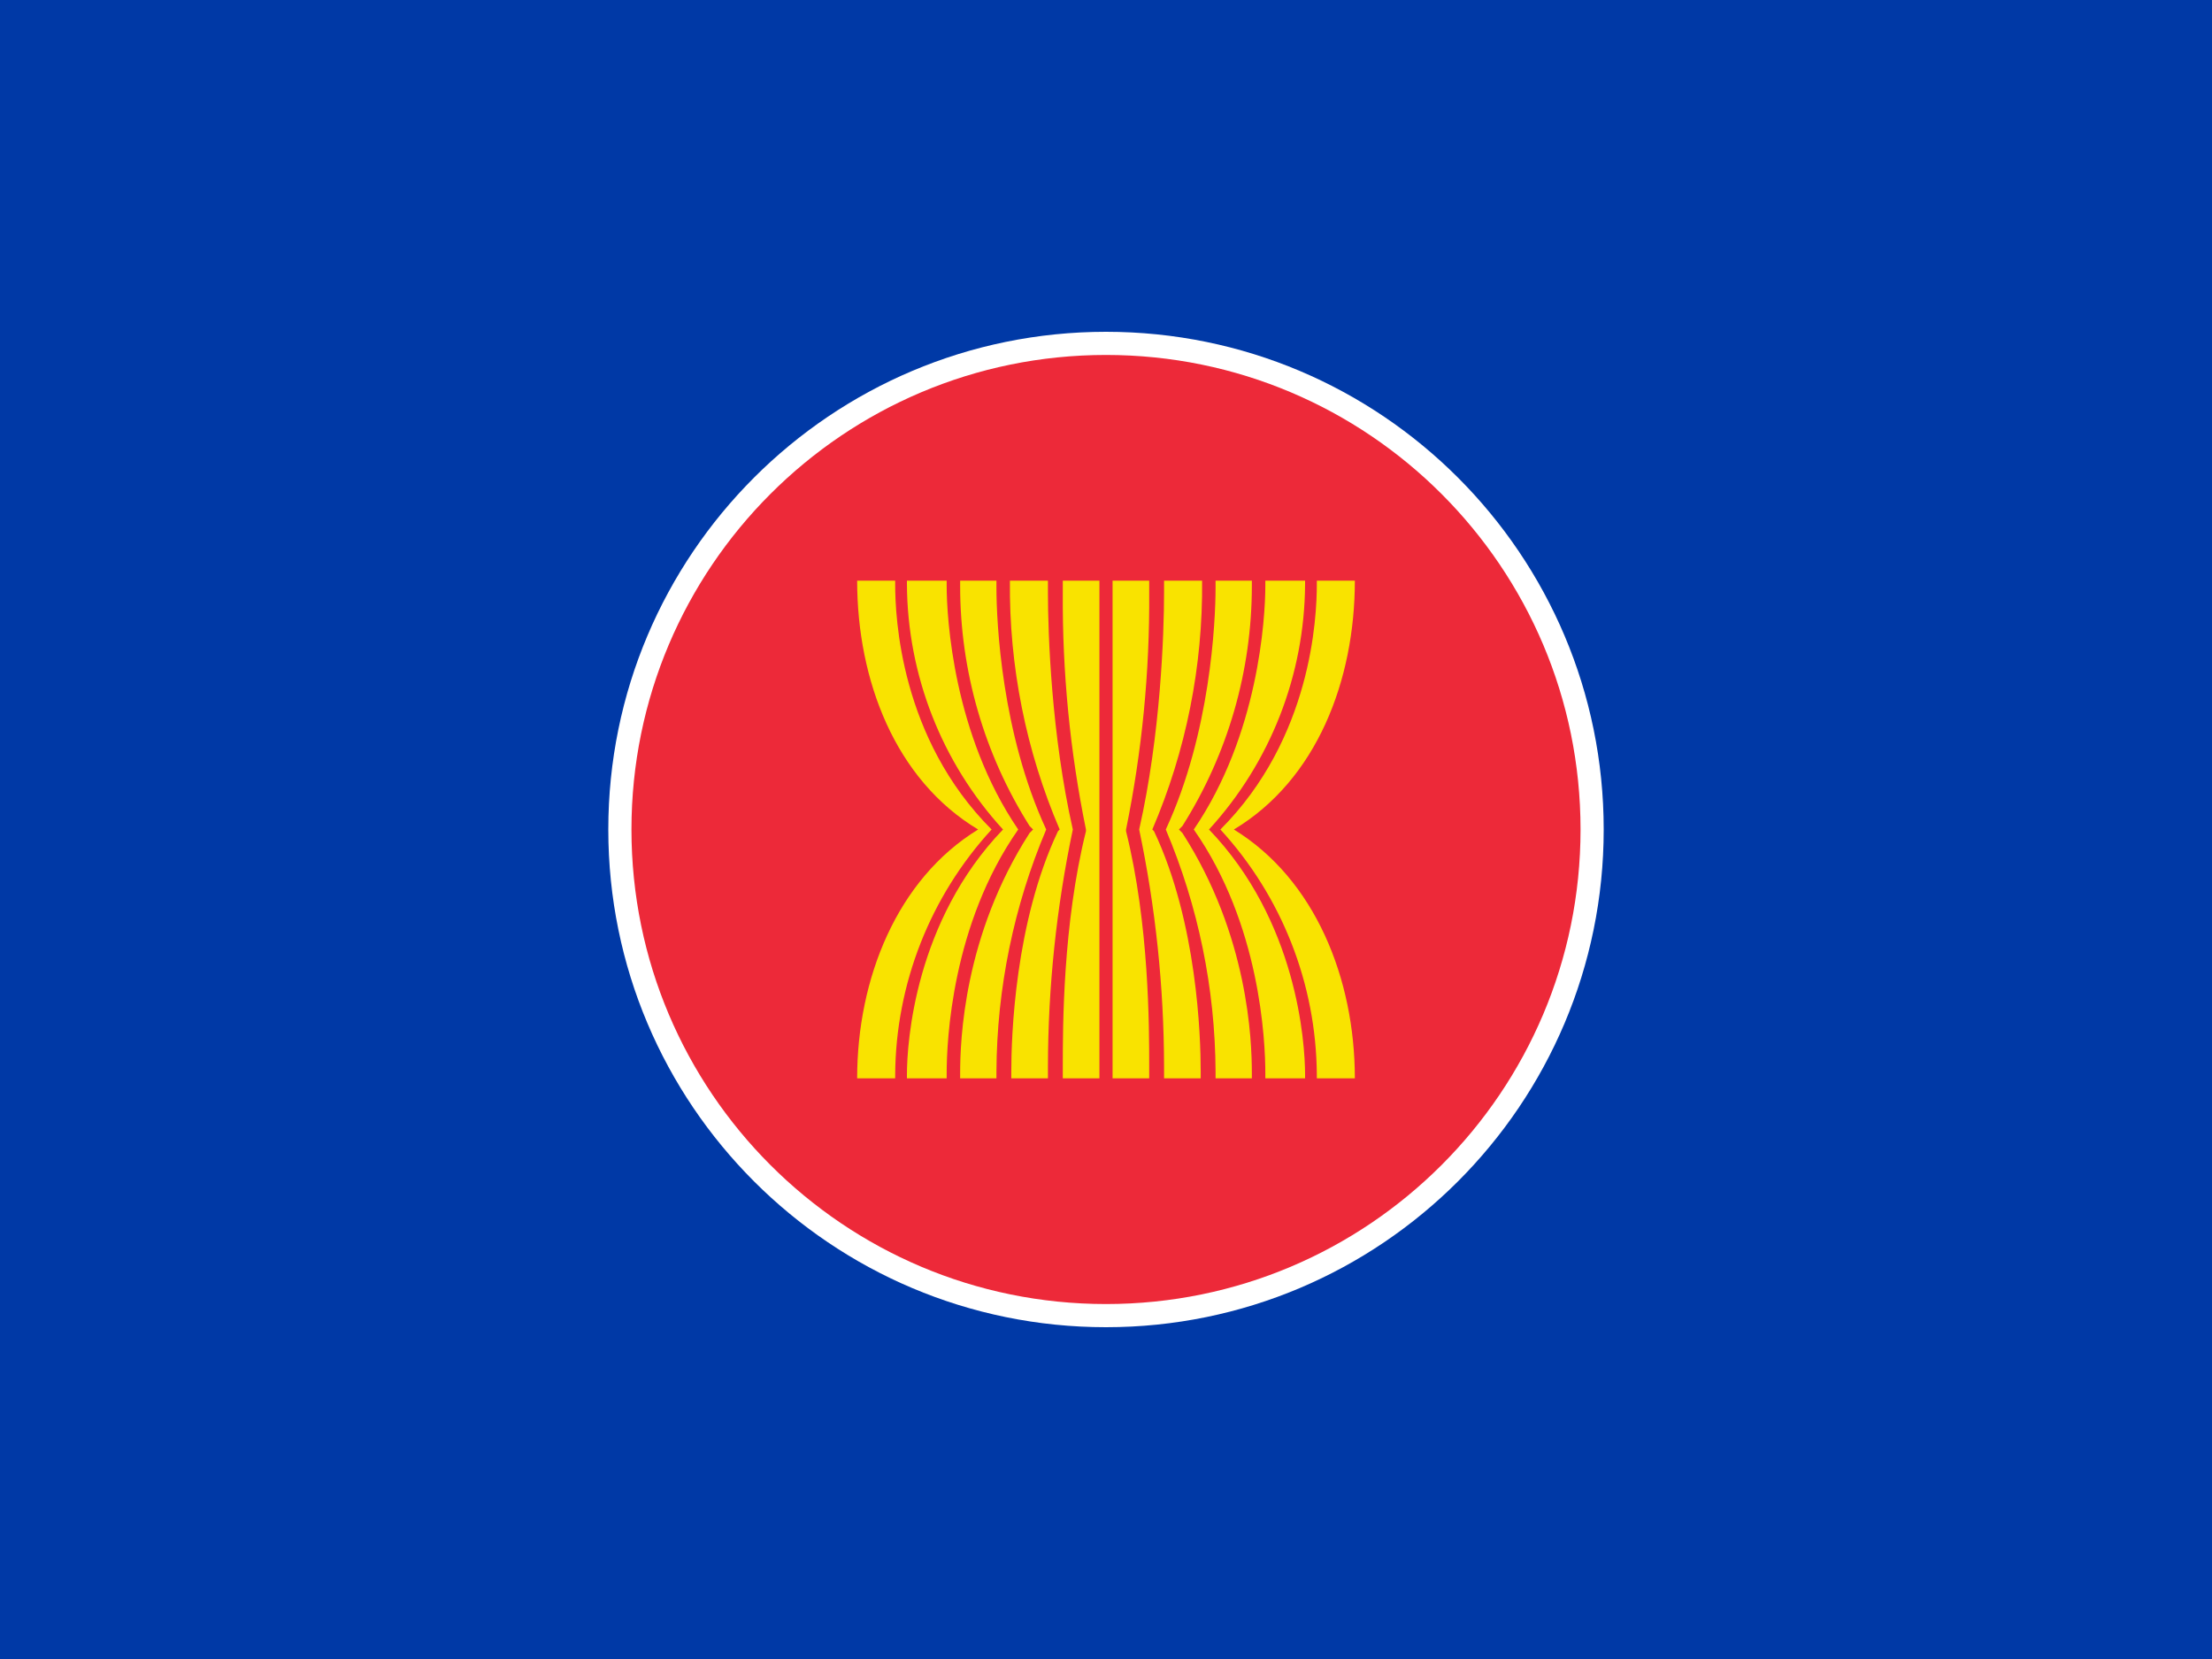
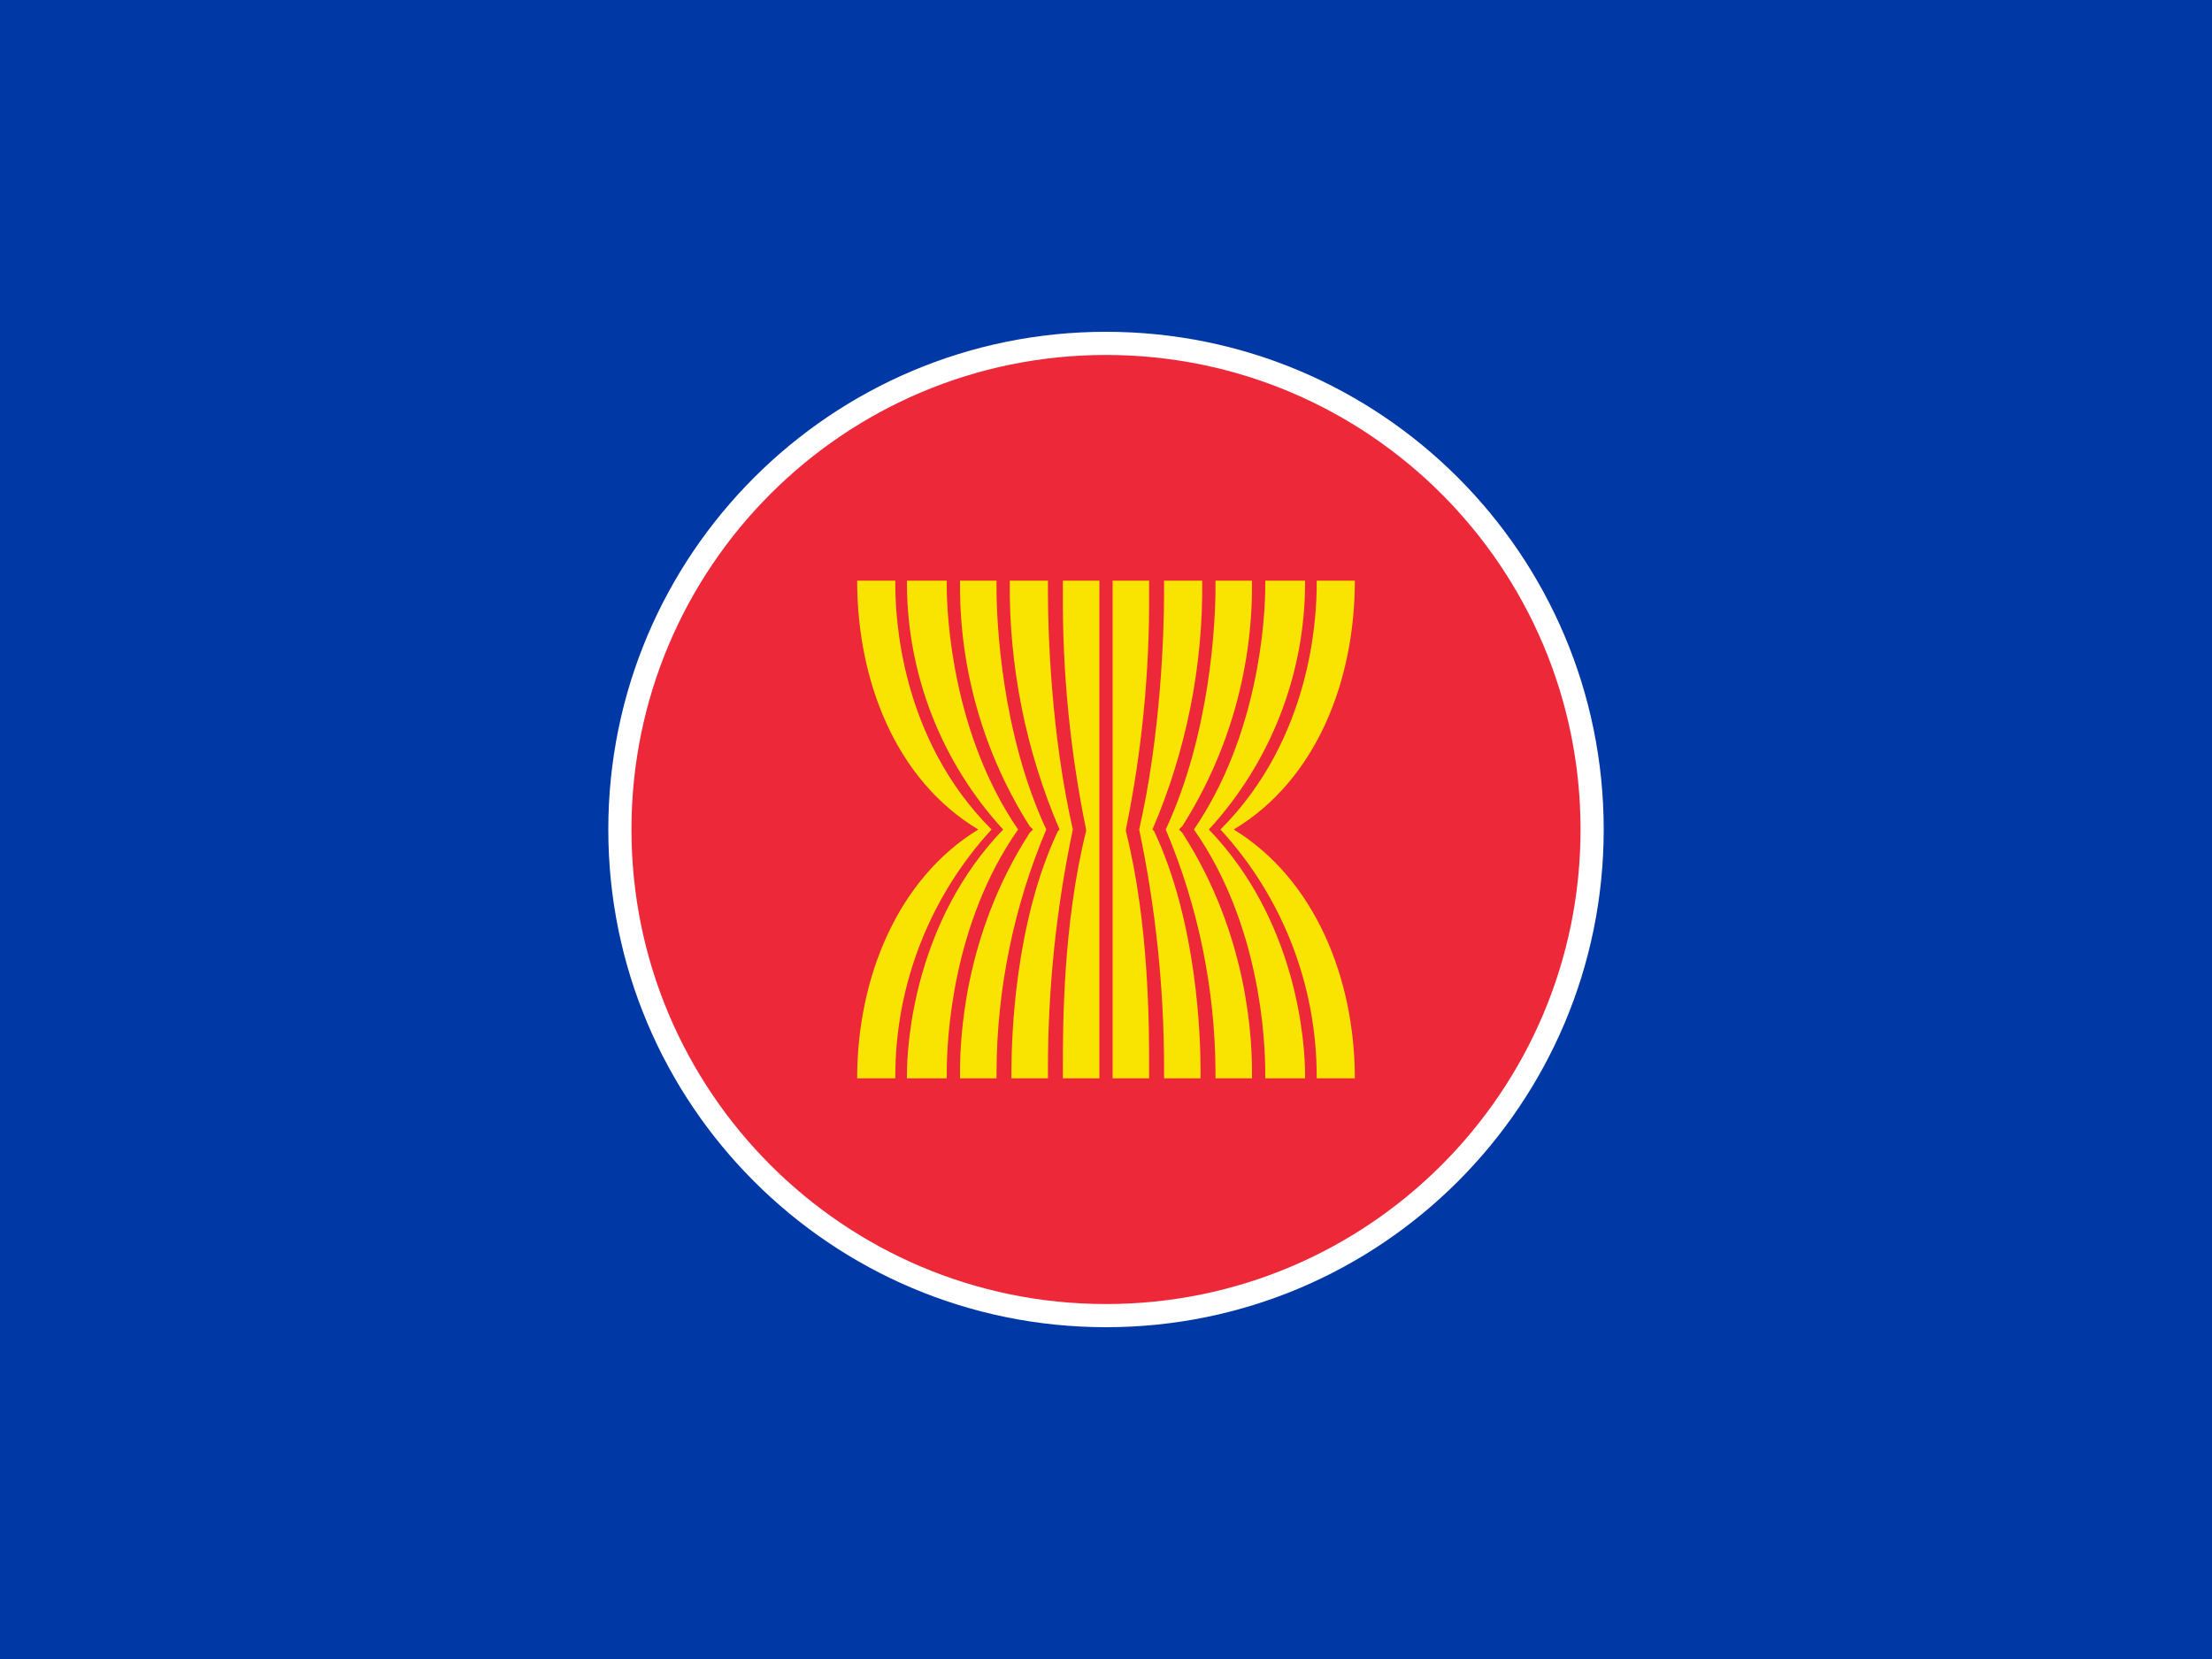
<svg xmlns="http://www.w3.org/2000/svg" xmlns:xlink="http://www.w3.org/1999/xlink" xml:space="preserve" id="flag-icons-asean" viewBox="0 0 640 480">
-   <path fill="#0039a6" d="M0 0h640v480H0z" />
-   <circle cx="320" cy="240" r="144" fill="#fff" />
-   <circle cx="320" cy="240" r="137.3" fill="#ed2939" />
+   <path fill="#0039a6" stroke-width="4.525" d="M0 0h640v480H0z" />
+   <circle cx="320" cy="240" r="144" fill="#fff" stroke-width="4.8" />
+   <circle cx="320" cy="240" r="137.3" fill="#ed2939" stroke-width="4.8" />
  <use xlink:href="#asean-a" transform="matrix(-1 0 0 1 640 0)" />
-   <g id="asean-a" fill="#f9e300">
-     <path d="M357 240c24-14.4 35-43.2 35-72h-11v1c0 9.6-1.5 44.6-27.9 71a106 106 0 0 1 27.9 71v1h11c0-28.8-11.5-57.6-35-72" />
-     <path d="M377.6 169v-1h-11.5v1.4c0 9.6-2 43.2-20.7 70.6 19.2 27.4 20.7 61 20.7 70.6v1.4h11.5v-1c0-9.6-2.4-44.6-27.8-71a106 106 0 0 0 27.8-71" />
-     <path d="m341.1 240 1-1a130 130 0 0 0 20.1-69.6V168h-10.5v2c0 10-1.5 42.2-14.4 70a182 182 0 0 1 14.4 70v2h10.5v-1.4c0-9.6-1-39.9-20.1-69.6" />
-     <path d="M333.4 240a178 178 0 0 0 14.4-72h-11v3.4c0 12-1 41.2-7.2 68.6a336 336 0 0 1 7.2 68.6v3.4h10.6v-2c0-10-1-43.1-13.5-69.5" />
-     <path d="M325.8 240a331 331 0 0 0 6.7-68.6V168h-10.6v144h10.6v-3.4c0-11.5 0-41.2-6.7-68.1" />
+   <g id="asean-a">
+     <path fill="#f9e300" d="M82.7 50c5-3 7.3-9 7.3-15h-2.3v.2c0 2-.3 9.3-5.8 14.8a22 22 0 0 1 5.8 14.8v.2H90c0-6-2.4-12-7.3-15" transform="translate(-40)scale(4.8)" />
+     <path fill="#f9e300" d="M87 35.2V35h-2.4v.3c0 2-.4 9-4.3 14.7 4 5.7 4.3 12.7 4.3 14.7v.3H87v-.2c0-2-.5-9.3-5.8-14.8a22 22 0 0 0 5.8-14.8" transform="translate(-40)scale(4.8)" />
+     <path fill="#f9e300" d="m79.4 50 .2-.2a27 27 0 0 0 4.2-14.5V35h-2.2v.4c0 2.1-.3 8.8-3 14.6a38 38 0 0 1 3 14.6v.4h2.2v-.3c0-2-.2-8.3-4.2-14.5" transform="translate(-40)scale(4.8)" />
+     <path fill="#f9e300" d="M77.8 50a37 37 0 0 0 3-15h-2.3v.7c0 2.5-.2 8.6-1.5 14.3a70 70 0 0 1 1.5 14.3v.7h2.2v-.4c0-2.1-.2-9-2.8-14.5" transform="translate(-40)scale(4.8)" />
+     <path fill="#f9e300" d="M76.2 50a69 69 0 0 0 1.4-14.3V35h-2.2v30h2.2v-.7c0-2.4 0-8.6-1.4-14.2" transform="translate(-40)scale(4.8)" />
  </g>
</svg>
